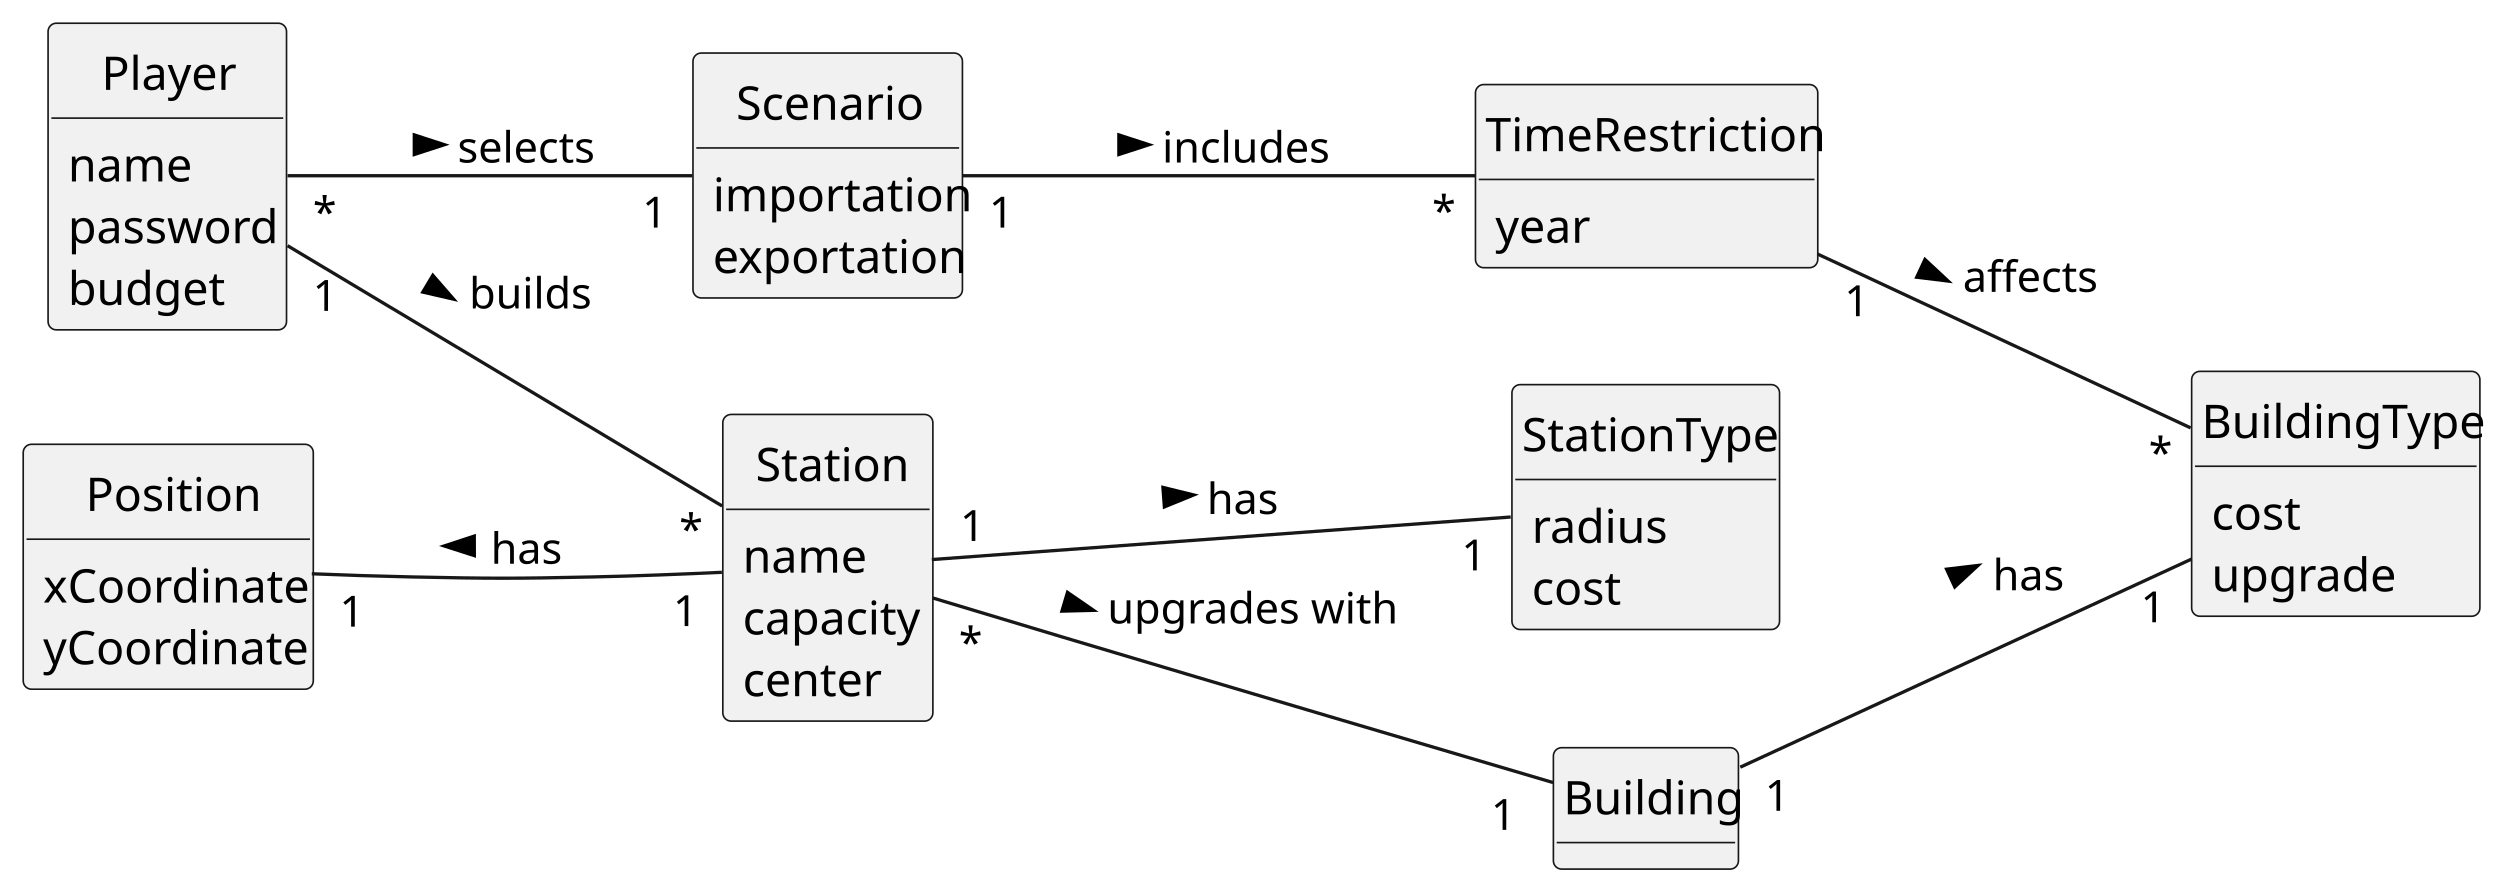
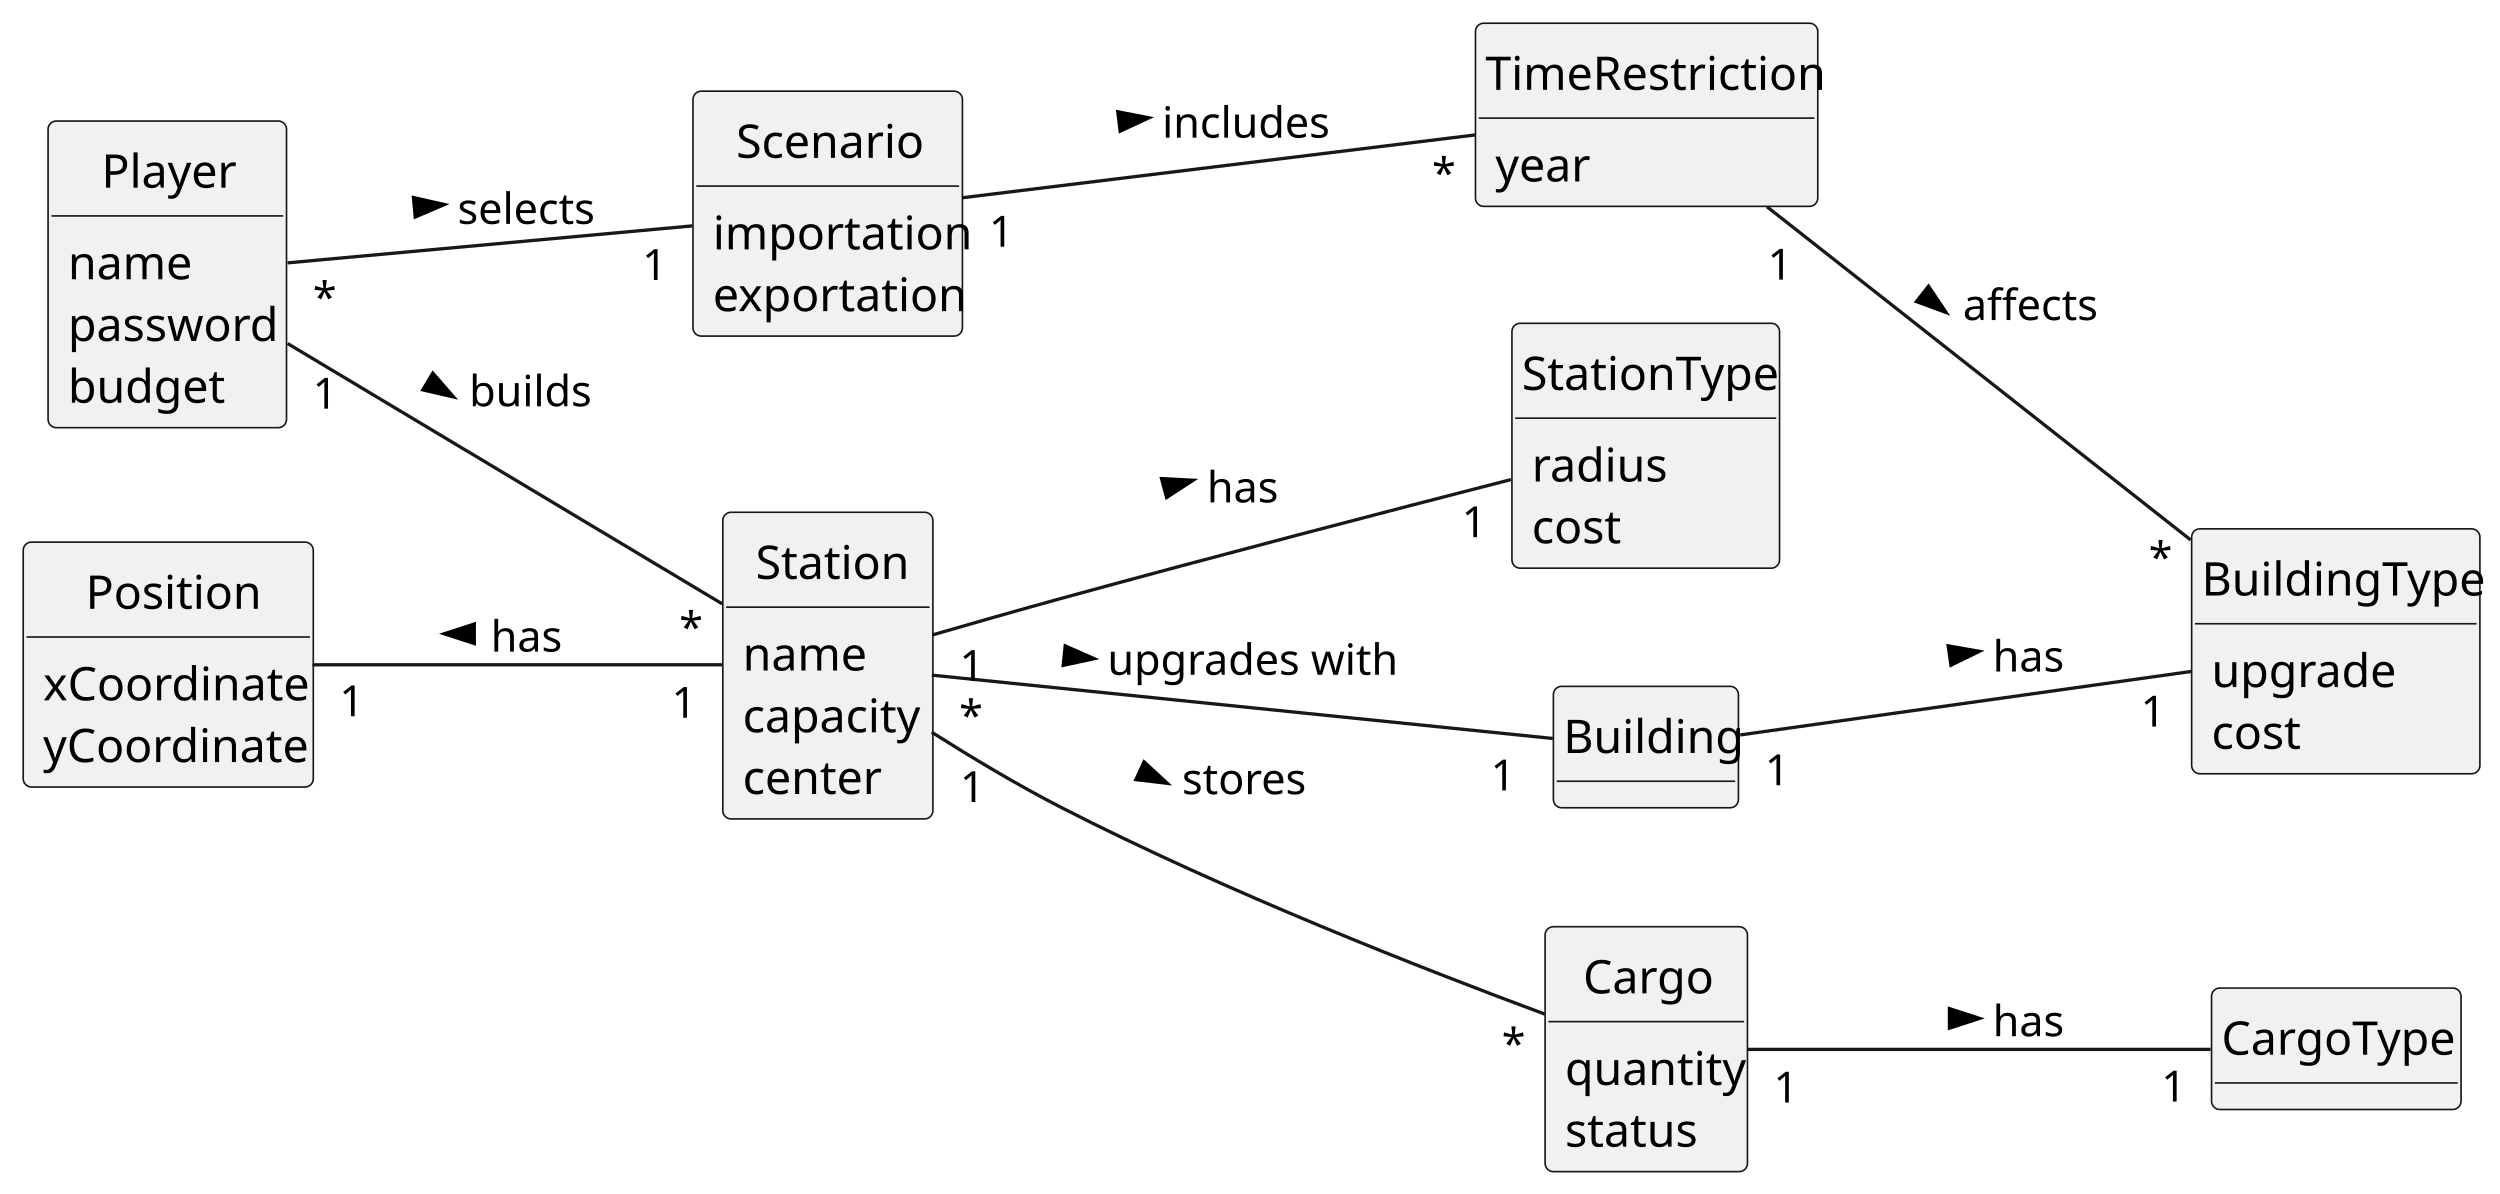
- <svg xmlns="http://www.w3.org/2000/svg" contentStyleType="text/css" height="269px" preserveAspectRatio="none" style="width:754px;height:269px;background:#FFFFFF;" version="1.1" viewBox="0 0 754 269" width="754px" zoomAndPan="magnify">
+ <svg xmlns="http://www.w3.org/2000/svg" contentStyleType="text/css" height="360px" preserveAspectRatio="none" style="width:754px;height:360px;background:#FFFFFF;" version="1.1" viewBox="0 0 754 360" width="754px" zoomAndPan="magnify">
  <defs />
  <g>
    <g id="elem_Player">
-       <rect codeLine="12" fill="#F1F1F1" height="92.484" id="Player" rx="2.5" ry="2.5" style="stroke:#181818;stroke-width:0.5;" width="71.917" x="14.5" y="7" />
-       <text fill="#000000" font-family="sans-serif" font-size="14" lengthAdjust="spacing" textLength="39.683" x="30.617" y="27.107">Player</text>
-       <line style="stroke:#181818;stroke-width:0.5;" x1="15.5" x2="85.417" y1="35.621" y2="35.621" />
-       <text fill="#000000" font-family="sans-serif" font-size="14" lengthAdjust="spacing" textLength="35.02" x="20.5" y="54.728">name</text>
-       <text fill="#000000" font-family="sans-serif" font-size="14" lengthAdjust="spacing" textLength="59.917" x="20.5" y="73.35">password</text>
-       <text fill="#000000" font-family="sans-serif" font-size="14" lengthAdjust="spacing" textLength="42.82" x="20.5" y="91.971">budget</text>
+       <rect codeLine="12" fill="#F1F1F1" height="92.484" id="Player" rx="2.5" ry="2.5" style="stroke:#181818;stroke-width:0.5;" width="71.917" x="14.5" y="36.5" />
+       <text fill="#000000" font-family="sans-serif" font-size="14" lengthAdjust="spacing" textLength="39.683" x="30.617" y="56.607">Player</text>
+       <line style="stroke:#181818;stroke-width:0.5;" x1="15.5" x2="85.417" y1="65.121" y2="65.121" />
+       <text fill="#000000" font-family="sans-serif" font-size="14" lengthAdjust="spacing" textLength="35.02" x="20.5" y="84.228">name</text>
+       <text fill="#000000" font-family="sans-serif" font-size="14" lengthAdjust="spacing" textLength="59.917" x="20.5" y="102.85">password</text>
+       <text fill="#000000" font-family="sans-serif" font-size="14" lengthAdjust="spacing" textLength="42.82" x="20.5" y="121.471">budget</text>
    </g>
    <g id="elem_Station">
-       <rect codeLine="18" fill="#F1F1F1" height="92.484" id="Station" rx="2.5" ry="2.5" style="stroke:#181818;stroke-width:0.5;" width="63.358" x="218" y="125" />
-       <text fill="#000000" font-family="sans-serif" font-size="14" lengthAdjust="spacing" textLength="43.586" x="227.886" y="145.107">Station</text>
-       <line style="stroke:#181818;stroke-width:0.5;" x1="219" x2="280.358" y1="153.621" y2="153.621" />
-       <text fill="#000000" font-family="sans-serif" font-size="14" lengthAdjust="spacing" textLength="35.02" x="224" y="172.728">name</text>
-       <text fill="#000000" font-family="sans-serif" font-size="14" lengthAdjust="spacing" textLength="51.358" x="224" y="191.35">capacity</text>
-       <text fill="#000000" font-family="sans-serif" font-size="14" lengthAdjust="spacing" textLength="38.91" x="224" y="209.971">center</text>
+       <rect codeLine="18" fill="#F1F1F1" height="92.484" id="Station" rx="2.5" ry="2.5" style="stroke:#181818;stroke-width:0.5;" width="63.358" x="218" y="154.5" />
+       <text fill="#000000" font-family="sans-serif" font-size="14" lengthAdjust="spacing" textLength="43.586" x="227.886" y="174.607">Station</text>
+       <line style="stroke:#181818;stroke-width:0.5;" x1="219" x2="280.358" y1="183.121" y2="183.121" />
+       <text fill="#000000" font-family="sans-serif" font-size="14" lengthAdjust="spacing" textLength="35.02" x="224" y="202.228">name</text>
+       <text fill="#000000" font-family="sans-serif" font-size="14" lengthAdjust="spacing" textLength="51.358" x="224" y="220.85">capacity</text>
+       <text fill="#000000" font-family="sans-serif" font-size="14" lengthAdjust="spacing" textLength="38.91" x="224" y="239.471">center</text>
    </g>
    <g id="elem_StationType">
-       <rect codeLine="24" fill="#F1F1F1" height="73.863" id="StationType" rx="2.5" ry="2.5" style="stroke:#181818;stroke-width:0.5;" width="80.71" x="456" y="116" />
-       <text fill="#000000" font-family="sans-serif" font-size="14" lengthAdjust="spacing" textLength="74.71" x="459" y="136.107">StationType</text>
-       <line style="stroke:#181818;stroke-width:0.5;" x1="457" x2="535.71" y1="144.621" y2="144.621" />
-       <text fill="#000000" font-family="sans-serif" font-size="14" lengthAdjust="spacing" textLength="38.131" x="462" y="163.728">radius</text>
-       <text fill="#000000" font-family="sans-serif" font-size="14" lengthAdjust="spacing" textLength="25.676" x="462" y="182.35">cost</text>
+       <rect codeLine="24" fill="#F1F1F1" height="73.863" id="StationType" rx="2.5" ry="2.5" style="stroke:#181818;stroke-width:0.5;" width="80.71" x="456" y="97.5" />
+       <text fill="#000000" font-family="sans-serif" font-size="14" lengthAdjust="spacing" textLength="74.71" x="459" y="117.607">StationType</text>
+       <line style="stroke:#181818;stroke-width:0.5;" x1="457" x2="535.71" y1="126.121" y2="126.121" />
+       <text fill="#000000" font-family="sans-serif" font-size="14" lengthAdjust="spacing" textLength="38.131" x="462" y="145.228">radius</text>
+       <text fill="#000000" font-family="sans-serif" font-size="14" lengthAdjust="spacing" textLength="25.676" x="462" y="163.85">cost</text>
    </g>
    <g id="elem_Building">
-       <rect codeLine="29" fill="#F1F1F1" height="36.621" id="Building" rx="2.5" ry="2.5" style="stroke:#181818;stroke-width:0.5;" width="55.813" x="468.5" y="225.5" />
-       <text fill="#000000" font-family="sans-serif" font-size="14" lengthAdjust="spacing" textLength="49.813" x="471.5" y="245.607">Building</text>
-       <line style="stroke:#181818;stroke-width:0.5;" x1="469.5" x2="523.313" y1="254.121" y2="254.121" />
+       <rect codeLine="29" fill="#F1F1F1" height="36.621" id="Building" rx="2.5" ry="2.5" style="stroke:#181818;stroke-width:0.5;" width="55.813" x="468.5" y="207" />
+       <text fill="#000000" font-family="sans-serif" font-size="14" lengthAdjust="spacing" textLength="49.813" x="471.5" y="227.107">Building</text>
+       <line style="stroke:#181818;stroke-width:0.5;" x1="469.5" x2="523.313" y1="235.621" y2="235.621" />
    </g>
    <g id="elem_BuildingType">
-       <rect codeLine="32" fill="#F1F1F1" height="73.863" id="BuildingType" rx="2.5" ry="2.5" style="stroke:#181818;stroke-width:0.5;" width="86.938" x="661" y="112" />
-       <text fill="#000000" font-family="sans-serif" font-size="14" lengthAdjust="spacing" textLength="80.938" x="664" y="132.107">BuildingType</text>
-       <line style="stroke:#181818;stroke-width:0.5;" x1="662" x2="746.938" y1="140.621" y2="140.621" />
-       <text fill="#000000" font-family="sans-serif" font-size="14" lengthAdjust="spacing" textLength="25.676" x="667" y="159.728">cost</text>
-       <text fill="#000000" font-family="sans-serif" font-size="14" lengthAdjust="spacing" textLength="51.379" x="667" y="178.35">upgrade</text>
+       <rect codeLine="32" fill="#F1F1F1" height="73.863" id="BuildingType" rx="2.5" ry="2.5" style="stroke:#181818;stroke-width:0.5;" width="86.938" x="661" y="159.5" />
+       <text fill="#000000" font-family="sans-serif" font-size="14" lengthAdjust="spacing" textLength="80.938" x="664" y="179.607">BuildingType</text>
+       <line style="stroke:#181818;stroke-width:0.5;" x1="662" x2="746.938" y1="188.121" y2="188.121" />
+       <text fill="#000000" font-family="sans-serif" font-size="14" lengthAdjust="spacing" textLength="51.379" x="667" y="207.228">upgrade</text>
+       <text fill="#000000" font-family="sans-serif" font-size="14" lengthAdjust="spacing" textLength="25.676" x="667" y="225.85">cost</text>
    </g>
    <g id="elem_Scenario">
-       <rect codeLine="37" fill="#F1F1F1" height="73.863" id="Scenario" rx="2.5" ry="2.5" style="stroke:#181818;stroke-width:0.5;" width="81.269" x="209" y="16" />
-       <text fill="#000000" font-family="sans-serif" font-size="14" lengthAdjust="spacing" textLength="55.255" x="222.007" y="36.107">Scenario</text>
-       <line style="stroke:#181818;stroke-width:0.5;" x1="210" x2="289.269" y1="44.621" y2="44.621" />
-       <text fill="#000000" font-family="sans-serif" font-size="14" lengthAdjust="spacing" textLength="69.255" x="215" y="63.728">importation</text>
-       <text fill="#000000" font-family="sans-serif" font-size="14" lengthAdjust="spacing" textLength="69.269" x="215" y="82.35">exportation</text>
+       <rect codeLine="37" fill="#F1F1F1" height="73.863" id="Scenario" rx="2.5" ry="2.5" style="stroke:#181818;stroke-width:0.5;" width="81.269" x="209" y="27.5" />
+       <text fill="#000000" font-family="sans-serif" font-size="14" lengthAdjust="spacing" textLength="55.255" x="222.007" y="47.607">Scenario</text>
+       <line style="stroke:#181818;stroke-width:0.5;" x1="210" x2="289.269" y1="56.121" y2="56.121" />
+       <text fill="#000000" font-family="sans-serif" font-size="14" lengthAdjust="spacing" textLength="69.255" x="215" y="75.228">importation</text>
+       <text fill="#000000" font-family="sans-serif" font-size="14" lengthAdjust="spacing" textLength="69.269" x="215" y="93.85">exportation</text>
    </g>
    <g id="elem_Position">
-       <rect codeLine="42" fill="#F1F1F1" height="73.863" id="Position" rx="2.5" ry="2.5" style="stroke:#181818;stroke-width:0.5;" width="87.489" x="7" y="134" />
-       <text fill="#000000" font-family="sans-serif" font-size="14" lengthAdjust="spacing" textLength="49.807" x="25.841" y="154.107">Position</text>
-       <line style="stroke:#181818;stroke-width:0.5;" x1="8" x2="93.489" y1="162.621" y2="162.621" />
-       <text fill="#000000" font-family="sans-serif" font-size="14" lengthAdjust="spacing" textLength="75.489" x="13" y="181.728">xCoordinate</text>
-       <text fill="#000000" font-family="sans-serif" font-size="14" lengthAdjust="spacing" textLength="75.489" x="13" y="200.35">yCoordinate</text>
+       <rect codeLine="42" fill="#F1F1F1" height="73.863" id="Position" rx="2.5" ry="2.5" style="stroke:#181818;stroke-width:0.5;" width="87.489" x="7" y="163.5" />
+       <text fill="#000000" font-family="sans-serif" font-size="14" lengthAdjust="spacing" textLength="49.807" x="25.841" y="183.607">Position</text>
+       <line style="stroke:#181818;stroke-width:0.5;" x1="8" x2="93.489" y1="192.121" y2="192.121" />
+       <text fill="#000000" font-family="sans-serif" font-size="14" lengthAdjust="spacing" textLength="75.489" x="13" y="211.228">xCoordinate</text>
+       <text fill="#000000" font-family="sans-serif" font-size="14" lengthAdjust="spacing" textLength="75.489" x="13" y="229.85">yCoordinate</text>
+     </g>
+     <g id="elem_Cargo">
+       <rect codeLine="47" fill="#F1F1F1" height="73.863" id="Cargo" rx="2.5" ry="2.5" style="stroke:#181818;stroke-width:0.5;" width="61.034" x="466" y="279.5" />
+       <text fill="#000000" font-family="sans-serif" font-size="14" lengthAdjust="spacing" textLength="38.131" x="477.452" y="299.607">Cargo</text>
+       <line style="stroke:#181818;stroke-width:0.5;" x1="467" x2="526.034" y1="308.121" y2="308.121" />
+       <text fill="#000000" font-family="sans-serif" font-size="14" lengthAdjust="spacing" textLength="49.034" x="472" y="327.228">quantity</text>
+       <text fill="#000000" font-family="sans-serif" font-size="14" lengthAdjust="spacing" textLength="37.352" x="472" y="345.85">status</text>
+     </g>
+     <g id="elem_CargoType">
+       <rect codeLine="52" fill="#F1F1F1" height="36.621" id="CargoType" rx="2.5" ry="2.5" style="stroke:#181818;stroke-width:0.5;" width="75.255" x="667" y="298" />
+       <text fill="#000000" font-family="sans-serif" font-size="14" lengthAdjust="spacing" textLength="69.255" x="670" y="318.107">CargoType</text>
+       <line style="stroke:#181818;stroke-width:0.5;" x1="668" x2="741.255" y1="326.621" y2="326.621" />
    </g>
    <g id="elem_TimeRestriction">
-       <rect codeLine="47" fill="#F1F1F1" height="55.242" id="TimeRestriction" rx="2.5" ry="2.5" style="stroke:#181818;stroke-width:0.5;" width="103.241" x="445" y="25.5" />
-       <text fill="#000000" font-family="sans-serif" font-size="14" lengthAdjust="spacing" textLength="97.241" x="448" y="45.607">TimeRestriction</text>
-       <line style="stroke:#181818;stroke-width:0.5;" x1="446" x2="547.241" y1="54.121" y2="54.121" />
-       <text fill="#000000" font-family="sans-serif" font-size="14" lengthAdjust="spacing" textLength="27.234" x="451" y="73.228">year</text>
+       <rect codeLine="55" fill="#F1F1F1" height="55.242" id="TimeRestriction" rx="2.5" ry="2.5" style="stroke:#181818;stroke-width:0.5;" width="103.241" x="445" y="7" />
+       <text fill="#000000" font-family="sans-serif" font-size="14" lengthAdjust="spacing" textLength="97.241" x="448" y="27.107">TimeRestriction</text>
+       <line style="stroke:#181818;stroke-width:0.5;" x1="446" x2="547.241" y1="35.621" y2="35.621" />
+       <text fill="#000000" font-family="sans-serif" font-size="14" lengthAdjust="spacing" textLength="27.234" x="451" y="54.728">year</text>
    </g>
    <g id="link_Player_Station">
-       <path codeLine="52" d="M86.72,74.1 C124.02,96.44 182.3,131.35 217.79,152.61 " fill="none" id="Player-Station" style="stroke:#181818;stroke-width:1.0;" />
-       <polygon fill="#000000" points="136.789,90.215,130.54,83.046,127.52,88.088,136.789,90.215" style="stroke:#000000;stroke-width:1.0;" />
-       <text fill="#000000" font-family="sans-serif" font-size="13" lengthAdjust="spacing" textLength="33.966" x="141.5" y="93.028">builds</text>
-       <text fill="#000000" font-family="sans-serif" font-size="13" lengthAdjust="spacing" textLength="7.23" x="94.322" y="93.752">1</text>
-       <text fill="#000000" font-family="sans-serif" font-size="13" lengthAdjust="spacing" textLength="5.059" x="204.844" y="164.329">*</text>
+       <path codeLine="59" d="M86.72,103.6 C124.02,125.94 182.3,160.85 217.79,182.11 " fill="none" id="Player-Station" style="stroke:#181818;stroke-width:1.0;" />
+       <polygon fill="#000000" points="136.789,119.715,130.54,112.546,127.52,117.588,136.789,119.715" style="stroke:#000000;stroke-width:1.0;" />
+       <text fill="#000000" font-family="sans-serif" font-size="13" lengthAdjust="spacing" textLength="33.966" x="141.5" y="122.528">builds</text>
+       <text fill="#000000" font-family="sans-serif" font-size="13" lengthAdjust="spacing" textLength="7.23" x="94.322" y="123.252">1</text>
+       <text fill="#000000" font-family="sans-serif" font-size="13" lengthAdjust="spacing" textLength="5.059" x="204.844" y="193.829">*</text>
    </g>
    <g id="link_Player_Scenario">
-       <path codeLine="53" d="M86.72,53 C121.03,53 173.1,53 208.85,53 " fill="none" id="Player-Scenario" style="stroke:#181818;stroke-width:1.0;" />
-       <polygon fill="#000000" points="134,43.645,124.955,40.707,124.955,46.584,134,43.645" style="stroke:#000000;stroke-width:1.0;" />
-       <text fill="#000000" font-family="sans-serif" font-size="13" lengthAdjust="spacing" textLength="40.46" x="138" y="49.028">selects</text>
-       <text fill="#000000" font-family="sans-serif" font-size="13" lengthAdjust="spacing" textLength="5.059" x="94.357" y="68.683">*</text>
-       <text fill="#000000" font-family="sans-serif" font-size="13" lengthAdjust="spacing" textLength="7.23" x="193.706" y="68.635">1</text>
+       <path codeLine="60" d="M86.72,79.28 C121.03,76.15 173.1,71.39 208.85,68.12 " fill="none" id="Player-Scenario" style="stroke:#181818;stroke-width:1.0;" />
+       <polygon fill="#000000" points="133.979,61.691,124.704,59.587,125.239,65.44,133.979,61.691" style="stroke:#000000;stroke-width:1.0;" />
+       <text fill="#000000" font-family="sans-serif" font-size="13" lengthAdjust="spacing" textLength="40.46" x="138" y="67.528">selects</text>
+       <text fill="#000000" font-family="sans-serif" font-size="13" lengthAdjust="spacing" textLength="5.059" x="94.357" y="94.329">*</text>
+       <text fill="#000000" font-family="sans-serif" font-size="13" lengthAdjust="spacing" textLength="7.23" x="193.706" y="84.422">1</text>
    </g>
    <g id="link_Station_Building">
-       <path codeLine="54" d="M281.28,180.34 C293.35,183.99 307.32,188.21 320,192 C372.52,207.71 433.94,225.86 468.43,236.03 " fill="none" id="Station-Building" style="stroke:#181818;stroke-width:1.0;" />
-       <polygon fill="#000000" points="329.792,184.072,321.961,178.675,320.285,184.309,329.792,184.072" style="stroke:#000000;stroke-width:1.0;" />
-       <text fill="#000000" font-family="sans-serif" font-size="13" lengthAdjust="spacing" textLength="80.939" x="334" y="188.028">upgrades with</text>
-       <text fill="#000000" font-family="sans-serif" font-size="13" lengthAdjust="spacing" textLength="5.059" x="289.173" y="198.471">*</text>
-       <text fill="#000000" font-family="sans-serif" font-size="13" lengthAdjust="spacing" textLength="7.23" x="449.681" y="250.291">1</text>
+       <path codeLine="61" d="M281.03,203.62 C329.27,208.54 422.32,218.03 468.35,222.73 " fill="none" id="Station-Building" style="stroke:#181818;stroke-width:1.0;" />
+       <polygon fill="#000000" points="329.974,198.653,321.274,194.811,320.678,200.659,329.974,198.653" style="stroke:#000000;stroke-width:1.0;" />
+       <text fill="#000000" font-family="sans-serif" font-size="13" lengthAdjust="spacing" textLength="80.939" x="334" y="203.528">upgrades with</text>
+       <text fill="#000000" font-family="sans-serif" font-size="13" lengthAdjust="spacing" textLength="5.059" x="289.288" y="220.457">*</text>
+       <text fill="#000000" font-family="sans-serif" font-size="13" lengthAdjust="spacing" textLength="7.23" x="449.579" y="238.388">1</text>
    </g>
    <g id="link_Station_StationType">
-       <path codeLine="55" d="M281.03,168.76 C325.16,165.51 406.81,159.52 455.63,155.93 " fill="none" id="Station-StationType" style="stroke:#181818;stroke-width:1.0;" />
-       <polygon fill="#000000" points="359.987,149.279,350.75,147.011,351.181,152.873,359.987,149.279" style="stroke:#000000;stroke-width:1.0;" />
-       <text fill="#000000" font-family="sans-serif" font-size="13" lengthAdjust="spacing" textLength="20.96" x="364" y="155.028">has</text>
-       <text fill="#000000" font-family="sans-serif" font-size="13" lengthAdjust="spacing" textLength="7.23" x="289.553" y="163.147">1</text>
-       <text fill="#000000" font-family="sans-serif" font-size="13" lengthAdjust="spacing" textLength="7.23" x="440.773" y="172.032">1</text>
+       <path codeLine="62" d="M281.25,191.48 C293.31,187.99 307.29,183.99 320,180.5 C366.47,167.73 420.08,153.79 455.7,144.64 " fill="none" id="Station-StationType" style="stroke:#181818;stroke-width:1.0;" />
+       <polygon fill="#000000" points="359.829,144.849,350.331,144.356,351.855,150.033,359.829,144.849" style="stroke:#000000;stroke-width:1.0;" />
+       <text fill="#000000" font-family="sans-serif" font-size="13" lengthAdjust="spacing" textLength="20.96" x="364" y="151.528">has</text>
+       <text fill="#000000" font-family="sans-serif" font-size="13" lengthAdjust="spacing" textLength="7.23" x="289.387" y="205.366">1</text>
+       <text fill="#000000" font-family="sans-serif" font-size="13" lengthAdjust="spacing" textLength="7.23" x="440.855" y="162.027">1</text>
    </g>
    <g id="link_Building_BuildingType">
-       <path codeLine="56" d="M524.86,231.38 C559.66,215.33 620.14,187.44 660.98,168.61 " fill="none" id="Building-BuildingType" style="stroke:#181818;stroke-width:1.0;" />
-       <polygon fill="#000000" points="596.54,170.552,587.096,171.671,589.557,177.008,596.54,170.552" style="stroke:#000000;stroke-width:1.0;" />
-       <text fill="#000000" font-family="sans-serif" font-size="13" lengthAdjust="spacing" textLength="20.96" x="601" y="178.028">has</text>
-       <text fill="#000000" font-family="sans-serif" font-size="13" lengthAdjust="spacing" textLength="7.23" x="532.276" y="244.533">1</text>
-       <text fill="#000000" font-family="sans-serif" font-size="13" lengthAdjust="spacing" textLength="7.23" x="645.631" y="187.684">1</text>
+       <path codeLine="63" d="M524.86,221.65 C559.66,216.75 620.14,208.23 660.98,202.49 " fill="none" id="Building-BuildingType" style="stroke:#181818;stroke-width:1.0;" />
+       <polygon fill="#000000" points="596.951,196.449,587.585,194.799,588.404,200.62,596.951,196.449" style="stroke:#000000;stroke-width:1.0;" />
+       <text fill="#000000" font-family="sans-serif" font-size="13" lengthAdjust="spacing" textLength="20.96" x="601" y="202.528">has</text>
+       <text fill="#000000" font-family="sans-serif" font-size="13" lengthAdjust="spacing" textLength="7.23" x="532.276" y="236.831">1</text>
+       <text fill="#000000" font-family="sans-serif" font-size="13" lengthAdjust="spacing" textLength="7.23" x="645.631" y="219.137">1</text>
    </g>
    <g id="link_Position_Station">
-       <path codeLine="57" d="M94.04,173.05 C103.88,173.45 114.3,173.8 124,174 C148.44,174.51 154.56,174.53 179,174 C191.68,173.73 205.65,173.17 217.72,172.61 " fill="none" id="Position-Station" style="stroke:#181818;stroke-width:1.0;" />
-       <polygon fill="#000000" points="134,164.663,143.055,167.57,143.035,161.692,134,164.663" style="stroke:#000000;stroke-width:1.0;" />
-       <text fill="#000000" font-family="sans-serif" font-size="13" lengthAdjust="spacing" textLength="20.96" x="148" y="170.028">has</text>
-       <text fill="#000000" font-family="sans-serif" font-size="13" lengthAdjust="spacing" textLength="7.23" x="102.396" y="188.996">1</text>
-       <text fill="#000000" font-family="sans-serif" font-size="13" lengthAdjust="spacing" textLength="7.23" x="202.988" y="188.829">1</text>
+       <path codeLine="64" d="M94.25,200.5 C131.48,200.5 184.55,200.5 217.74,200.5 " fill="none" id="Position-Station" style="stroke:#181818;stroke-width:1.0;" />
+       <polygon fill="#000000" points="134,191.145,143.045,194.084,143.045,188.207,134,191.145" style="stroke:#000000;stroke-width:1.0;" />
+       <text fill="#000000" font-family="sans-serif" font-size="13" lengthAdjust="spacing" textLength="20.96" x="148" y="196.528">has</text>
+       <text fill="#000000" font-family="sans-serif" font-size="13" lengthAdjust="spacing" textLength="7.23" x="102.349" y="216.026">1</text>
+       <text fill="#000000" font-family="sans-serif" font-size="13" lengthAdjust="spacing" textLength="7.23" x="202.571" y="216.472">1</text>
+     </g>
+     <g id="link_Station_Cargo">
+       <path codeLine="65" d="M281.02,220.85 C292.94,228.4 306.87,236.76 320,243.5 C369.76,269.04 430.57,292.76 465.97,305.88 " fill="none" id="Station-Cargo" style="stroke:#181818;stroke-width:1.0;" />
+       <polygon fill="#000000" points="352.043,236.234,345.052,229.786,342.597,235.126,352.043,236.234" style="stroke:#000000;stroke-width:1.0;" />
+       <text fill="#000000" font-family="sans-serif" font-size="13" lengthAdjust="spacing" textLength="35.401" x="356.5" y="239.528">stores</text>
+       <text fill="#000000" font-family="sans-serif" font-size="13" lengthAdjust="spacing" textLength="7.23" x="289.541" y="241.887">1</text>
+       <text fill="#000000" font-family="sans-serif" font-size="13" lengthAdjust="spacing" textLength="5.059" x="452.922" y="319.444">*</text>
+     </g>
+     <g id="link_Cargo_CargoType">
+       <path codeLine="66" d="M527.01,316.5 C563.84,316.5 626.81,316.5 666.73,316.5 " fill="none" id="Cargo-CargoType" style="stroke:#181818;stroke-width:1.0;" />
+       <polygon fill="#000000" points="597,307.146,587.955,304.207,587.955,310.084,597,307.146" style="stroke:#000000;stroke-width:1.0;" />
+       <text fill="#000000" font-family="sans-serif" font-size="13" lengthAdjust="spacing" textLength="20.96" x="601" y="312.528">has</text>
+       <text fill="#000000" font-family="sans-serif" font-size="13" lengthAdjust="spacing" textLength="7.23" x="534.898" y="332.543">1</text>
+       <text fill="#000000" font-family="sans-serif" font-size="13" lengthAdjust="spacing" textLength="7.23" x="651.861" y="332.212">1</text>
    </g>
    <g id="link_Scenario_TimeRestriction">
-       <path codeLine="58" d="M290.14,53 C332.25,53 398.98,53 444.87,53 " fill="none" id="Scenario-TimeRestriction" style="stroke:#181818;stroke-width:1.0;" />
-       <polygon fill="#000000" points="346.5,43.645,337.455,40.707,337.455,46.584,346.5,43.645" style="stroke:#000000;stroke-width:1.0;" />
-       <text fill="#000000" font-family="sans-serif" font-size="13" lengthAdjust="spacing" textLength="47.696" x="350.5" y="49.028">includes</text>
-       <text fill="#000000" font-family="sans-serif" font-size="13" lengthAdjust="spacing" textLength="7.23" x="298.275" y="68.635">1</text>
-       <text fill="#000000" font-family="sans-serif" font-size="13" lengthAdjust="spacing" textLength="5.059" x="431.906" y="68.28">*</text>
+       <path codeLine="67" d="M290.14,59.65 C332.25,54.49 398.98,46.32 444.87,40.7 " fill="none" id="Scenario-TimeRestriction" style="stroke:#181818;stroke-width:1.0;" />
+       <polygon fill="#000000" points="346.463,35.538,337.128,33.72,337.842,39.554,346.463,35.538" style="stroke:#000000;stroke-width:1.0;" />
+       <text fill="#000000" font-family="sans-serif" font-size="13" lengthAdjust="spacing" textLength="47.696" x="350.5" y="41.528">includes</text>
+       <text fill="#000000" font-family="sans-serif" font-size="13" lengthAdjust="spacing" textLength="7.23" x="298.275" y="74.391">1</text>
+       <text fill="#000000" font-family="sans-serif" font-size="13" lengthAdjust="spacing" textLength="5.059" x="431.906" y="56.891">*</text>
    </g>
    <g id="link_TimeRestriction_BuildingType">
-       <path codeLine="59" d="M548.16,76.61 C582.7,92.71 627.95,113.79 660.7,129.05 " fill="none" id="TimeRestriction-BuildingType" style="stroke:#181818;stroke-width:1.0;" />
-       <polygon fill="#000000" points="587.532,84.757,580.575,78.273,578.092,83.601,587.532,84.757" style="stroke:#000000;stroke-width:1.0;" />
-       <text fill="#000000" font-family="sans-serif" font-size="13" lengthAdjust="spacing" textLength="38.295" x="592" y="88.028">affects</text>
-       <text fill="#000000" font-family="sans-serif" font-size="13" lengthAdjust="spacing" textLength="7.23" x="556.261" y="95.358">1</text>
-       <text fill="#000000" font-family="sans-serif" font-size="13" lengthAdjust="spacing" textLength="5.059" x="648.042" y="141.217">*</text>
+       <path codeLine="68" d="M532.91,62.35 C568.34,90.21 622.88,133.1 660.71,162.85 " fill="none" id="TimeRestriction-BuildingType" style="stroke:#181818;stroke-width:1.0;" />
+       <polygon fill="#000000" points="586.93,94.236,581.637,86.335,578.004,90.955,586.93,94.236" style="stroke:#000000;stroke-width:1.0;" />
+       <text fill="#000000" font-family="sans-serif" font-size="13" lengthAdjust="spacing" textLength="38.295" x="592" y="96.528">affects</text>
+       <text fill="#000000" font-family="sans-serif" font-size="13" lengthAdjust="spacing" textLength="7.23" x="533.108" y="84.335">1</text>
+       <text fill="#000000" font-family="sans-serif" font-size="13" lengthAdjust="spacing" textLength="5.059" x="648.053" y="172.748">*</text>
    </g>
  </g>
</svg>
